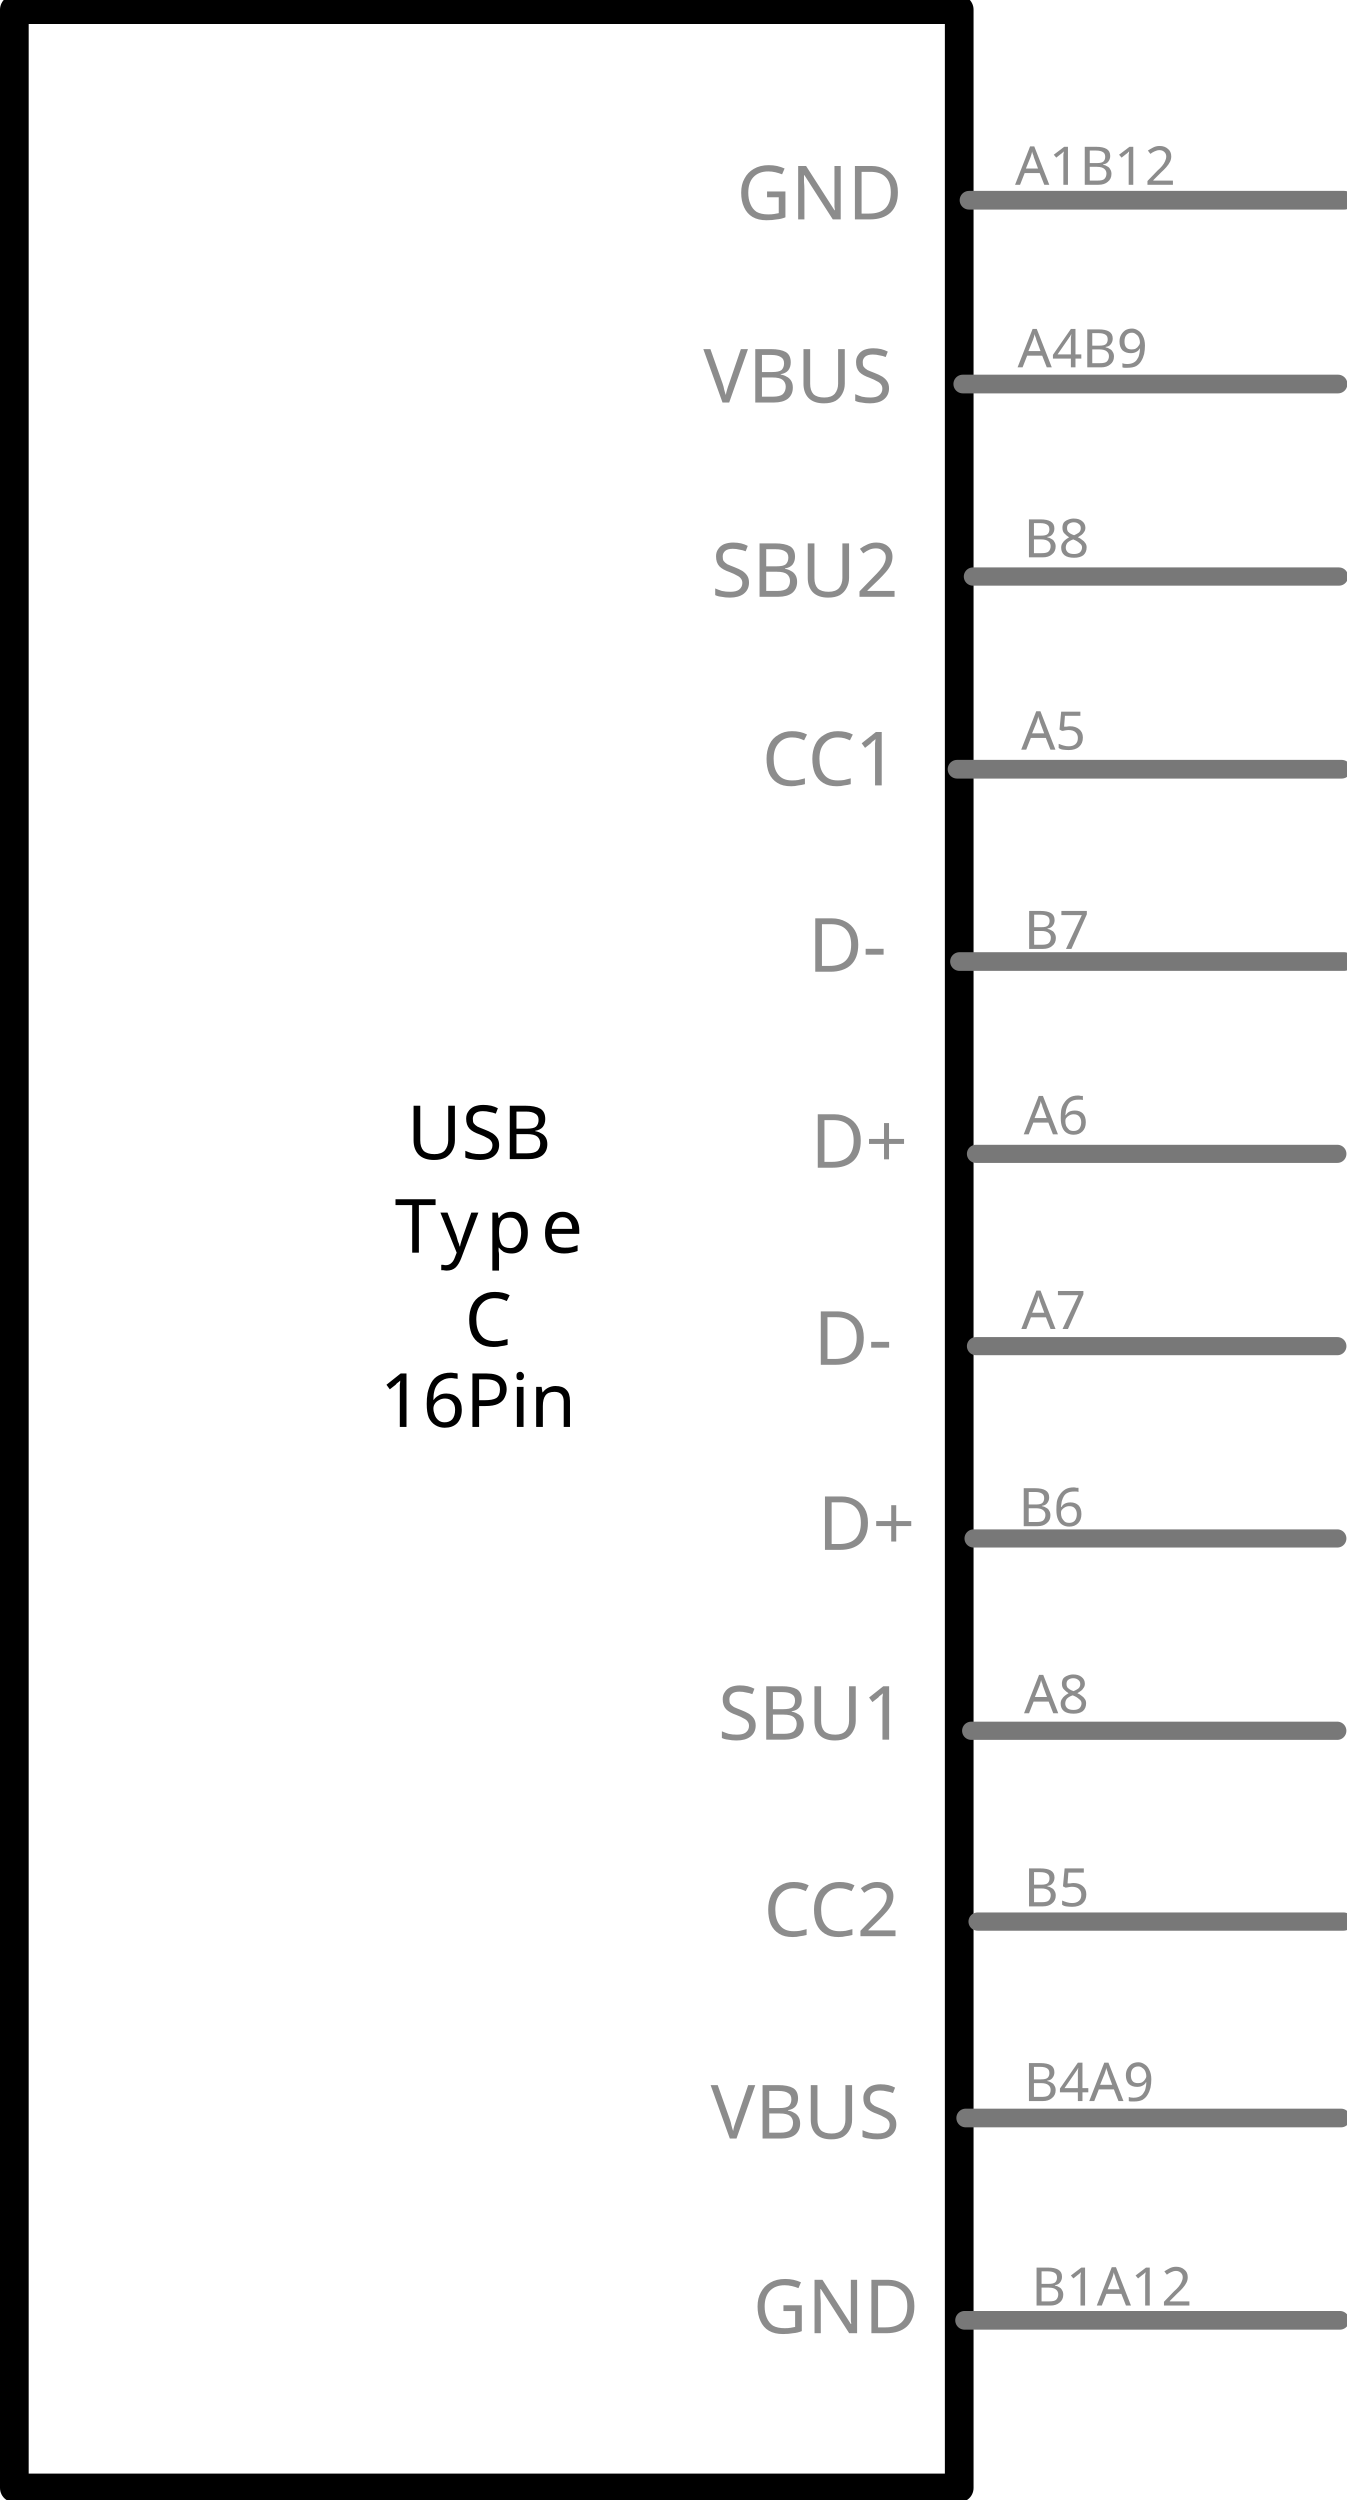
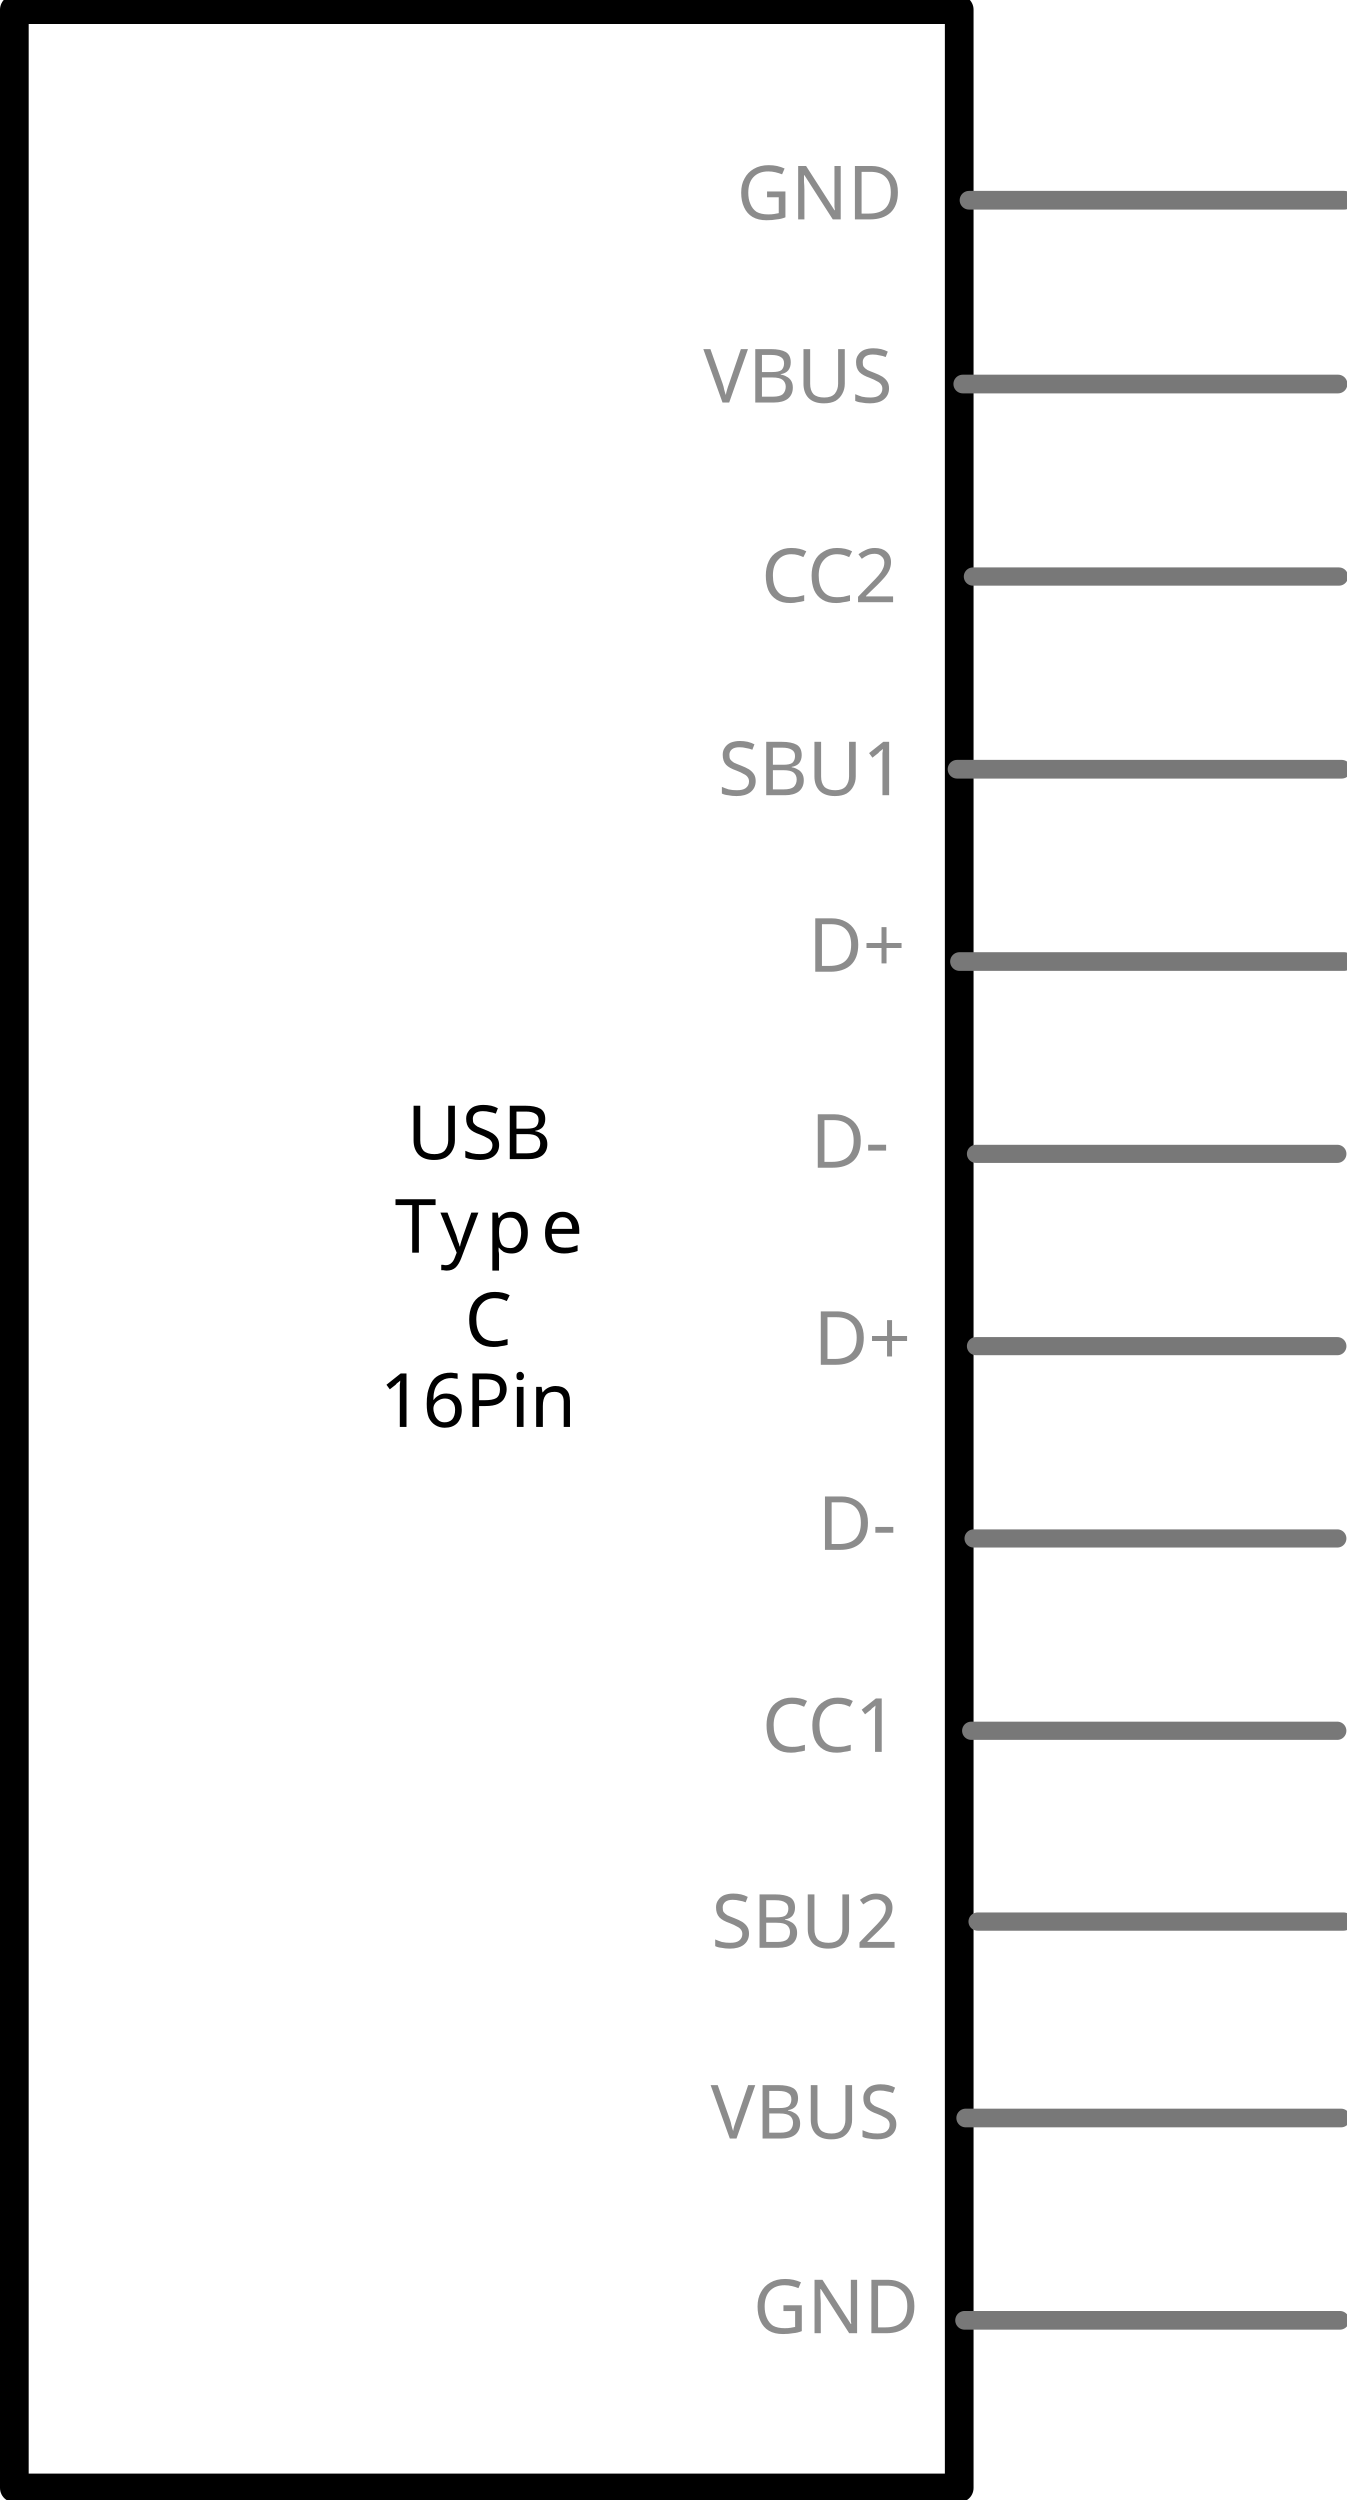
<svg xmlns="http://www.w3.org/2000/svg" gorn="0" height="1.3in" id="Layer_1" version="1.2" viewBox="0 0 50.4 93.6" width="0.7in" x="0px" xml:space="preserve" y="0px">
  <defs id="defs169" />
  <g gorn="0.2" id="schematic">
    <rect fill="none" height="92.788" stroke="#000000" stroke-linecap="round" stroke-linejoin="round" stroke-width="1.074" width="35.376" x="0.537" y="0.361" id="rect6" />
    <text font-family="DroidSans" font-size="2.8px" gorn="0.2.1.0.0" id="label" x="15.233" y="43.4">USB</text>
    <g transform="matrix(1 0 0 1 14.7766 46.9)" id="g17">
      <g id="g15">
        <text font-family="'DroidSans'" font-size="2.8" id="text13">T</text>
      </g>
    </g>
    <g transform="matrix(1 0 0 1 16.489 46.9)" id="g23">
      <g id="g21">
        <text font-family="'DroidSans'" font-size="2.8" id="text19">y</text>
      </g>
    </g>
    <g transform="matrix(1 0 0 1 18.1994 46.9)" id="g29">
      <g id="g27">
        <text font-family="'DroidSans'" font-size="2.8" id="text25">p</text>
      </g>
    </g>
    <g transform="matrix(1 0 0 1 20.2502 46.9)" id="g35">
      <g id="g33">
        <text font-family="'DroidSans'" font-size="2.8" id="text31">e</text>
      </g>
    </g>
    <g transform="matrix(1 0 0 1 17.3947 50.4)" id="g41">
      <g id="g39">
        <text font-family="'DroidSans'" font-size="2.8" id="text37">C</text>
        <text font-family="DroidSans" font-size="2.8px" id="text37-5" x="-3.176" y="3.023">16Pin</text>
      </g>
    </g>
    <line fill="none" stroke="#787878" stroke-linecap="round" stroke-linejoin="round" stroke-width="0.7" x1="35.832" x2="50.232" y1="28.8" y2="28.8" id="line43" />
-     <rect fill="none" gorn="0.2.8" height="0.7" id="connector3pin" width="14.4" x="36" y="28.45" />
-     <text fill="#8c8c8c" font-family="DroidSans" font-size="2.8px" gorn="0.2.10.0.0" id="label9" x="28.527" y="29.409">CC1</text>
-     <text fill="#8c8c8c" font-family="DroidSans" font-size="2.8px" gorn="0.2.10.0.0" id="label9-0" x="30.258" y="36.383">D-</text>
-     <text fill="#8c8c8c" font-family="DroidSans" font-size="2.8px" gorn="0.2.10.0.0" id="label9-4" x="26.638" y="22.344">SBU2</text>
-     <text fill="#8c8c8c" font-family="DroidSans" font-size="2.8px" gorn="0.2.10.0.0" id="label9-4-1" x="38.339" y="71.377" style="font-style:normal;font-variant:normal;font-weight:normal;font-stretch:normal;font-size:2px;font-family:DroidSans;-inkscape-font-specification:'DroidSans, Normal';font-variant-ligatures:normal;font-variant-caps:normal;font-variant-numeric:normal;font-variant-east-asian:normal;fill:#8c8c8c">B5</text>
-     <text fill="#8c8c8c" font-family="DroidSans" font-size="2.8px" gorn="0.2.10.0.0" id="label9-4-1-7" x="38.339" y="64.145" style="font-style:normal;font-variant:normal;font-weight:normal;font-stretch:normal;font-size:2px;font-family:DroidSans;-inkscape-font-specification:'DroidSans, Normal';font-variant-ligatures:normal;font-variant-caps:normal;font-variant-numeric:normal;font-variant-east-asian:normal;fill:#8c8c8c">A8</text>
-     <text fill="#8c8c8c" font-family="DroidSans" font-size="2.8px" gorn="0.2.10.0.0" id="label9-4-1-7-3" x="38.14" y="57.141" style="font-style:normal;font-variant:normal;font-weight:normal;font-stretch:normal;font-size:2px;font-family:DroidSans;-inkscape-font-specification:'DroidSans, Normal';font-variant-ligatures:normal;font-variant-caps:normal;font-variant-numeric:normal;font-variant-east-asian:normal;fill:#8c8c8c">B6</text>
-     <text fill="#8c8c8c" font-family="DroidSans" font-size="2.8px" gorn="0.2.10.0.0" id="label9-4-1-7-3-9" x="38.24" y="49.76" style="font-style:normal;font-variant:normal;font-weight:normal;font-stretch:normal;font-size:2px;font-family:DroidSans;-inkscape-font-specification:'DroidSans, Normal';font-variant-ligatures:normal;font-variant-caps:normal;font-variant-numeric:normal;font-variant-east-asian:normal;fill:#8c8c8c">A7</text>
-     <text fill="#8c8c8c" font-family="DroidSans" font-size="2.8px" gorn="0.2.10.0.0" id="label9-4-1-7-3-9-2" x="38.328" y="42.469" style="font-style:normal;font-variant:normal;font-weight:normal;font-stretch:normal;font-size:2px;font-family:DroidSans;-inkscape-font-specification:'DroidSans, Normal';font-variant-ligatures:normal;font-variant-caps:normal;font-variant-numeric:normal;font-variant-east-asian:normal;fill:#8c8c8c">A6</text>
-     <text fill="#8c8c8c" font-family="DroidSans" font-size="2.8px" gorn="0.2.10.0.0" id="label9-4-1-7-3-9-2-1" x="38.343" y="35.527" style="font-style:normal;font-variant:normal;font-weight:normal;font-stretch:normal;font-size:2px;font-family:DroidSans;-inkscape-font-specification:'DroidSans, Normal';font-variant-ligatures:normal;font-variant-caps:normal;font-variant-numeric:normal;font-variant-east-asian:normal;fill:#8c8c8c">B7</text>
-     <text fill="#8c8c8c" font-family="DroidSans" font-size="2.8px" gorn="0.2.10.0.0" id="label9-4-1-7-3-9-2-1-8" x="38.235" y="28.067" style="font-style:normal;font-variant:normal;font-weight:normal;font-stretch:normal;font-size:2px;font-family:DroidSans;-inkscape-font-specification:'DroidSans, Normal';font-variant-ligatures:normal;font-variant-caps:normal;font-variant-numeric:normal;font-variant-east-asian:normal;fill:#8c8c8c">A5</text>
-     <text fill="#8c8c8c" font-family="DroidSans" font-size="2.8px" gorn="0.2.10.0.0" id="label9-4-1-7-3-9-2-1-8-1" x="38.335" y="20.869" style="font-style:normal;font-variant:normal;font-weight:normal;font-stretch:normal;font-size:2px;font-family:DroidSans;-inkscape-font-specification:'DroidSans, Normal';font-variant-ligatures:normal;font-variant-caps:normal;font-variant-numeric:normal;font-variant-east-asian:normal;fill:#8c8c8c">B8</text>
+     <rect fill="none" gorn="0.2.8" height="0.7" id="connector8pin" width="14.4" x="36" y="28.45" />
+     <text fill="#8c8c8c" font-family="DroidSans" font-size="2.8px" gorn="0.2.10.0.0" id="label9" x="28.527" y="65.591">CC1</text>
+     <text fill="#8c8c8c" font-family="DroidSans" font-size="2.8px" gorn="0.2.10.0.0" id="label9-0" x="30.258" y="36.383">D+</text>
+     <text fill="#8c8c8c" font-family="DroidSans" font-size="2.8px" gorn="0.2.10.0.0" id="label9-4" x="26.638" y="72.927">SBU2</text>
    <line fill="none" stroke="#787878" stroke-linecap="round" stroke-linejoin="round" stroke-width="0.7" x1="35.923" x2="50.323" y1="36" y2="36" id="line52" />
-     <rect fill="none" gorn="0.2.12" height="0.7" id="connector4pin" width="14.4" x="36" y="35.65" />
+     <rect fill="none" gorn="0.2.12" height="0.7" id="connector7pin" width="14.4" x="36" y="35.65" />
    <line fill="none" stroke="#787878" stroke-linecap="round" stroke-linejoin="round" stroke-width="0.679" x1="36.54" x2="50.071" y1="43.2" y2="43.2" id="line74" />
-     <rect fill="none" gorn="0.2.18" height="0.7" id="connector5pin" width="14.4" x="36" y="42.85" />
-     <text fill="#8c8c8c" font-family="DroidSans" font-size="2.8px" gorn="0.2.20.0.0" id="label11" x="30.35" y="43.718">D+</text>
+     <rect fill="none" gorn="0.2.18" height="0.7" id="connector6pin" width="14.4" x="36" y="42.85" />
+     <text fill="#8c8c8c" font-family="DroidSans" font-size="2.8px" gorn="0.2.20.0.0" id="label11" x="30.35" y="43.718">D-</text>
    <line fill="none" stroke="#787878" stroke-linecap="round" stroke-linejoin="round" stroke-width="0.679" x1="36.54" x2="50.071" y1="50.4" y2="50.4" id="line83" />
-     <rect fill="none" gorn="0.2.22" height="0.7" id="connector6pin" width="14.4" x="36" y="50.05" />
-     <text fill="#8c8c8c" font-family="DroidSans" font-size="2.8px" gorn="0.2.24.0.0" id="label12" x="30.466" y="51.1">D-</text>
+     <rect fill="none" gorn="0.2.22" height="0.7" id="connector5pin" width="14.4" x="36" y="50.05" />
+     <text fill="#8c8c8c" font-family="DroidSans" font-size="2.8px" gorn="0.2.24.0.0" id="label12" x="30.466" y="51.1">D+</text>
    <line fill="none" stroke="#787878" stroke-linecap="round" stroke-linejoin="round" stroke-width="0.681" x1="36.451" x2="50.069" y1="57.6" y2="57.6" id="line92" />
-     <rect fill="none" gorn="0.2.26" height="0.7" id="connector7pin" width="14.4" x="36" y="57.25" />
-     <text fill="#8c8c8c" font-family="DroidSans" font-size="2.8px" gorn="0.2.28.0.0" id="label13-3" x="26.886" y="65.135">SBU1</text>
-     <text fill="#8c8c8c" font-family="DroidSans" font-size="2.8px" gorn="0.2.28.0.0" id="label13" x="30.623" y="58.027">D+</text>
-     <text fill="#8c8c8c" font-family="DroidSans" font-size="2.8px" gorn="0.2.28.0.0" id="label13-3-1" x="28.591" y="72.492">CC2</text>
+     <rect fill="none" gorn="0.2.26" height="0.7" id="connector4pin" width="14.4" x="36" y="57.25" />
+     <text fill="#8c8c8c" font-family="DroidSans" font-size="2.8px" gorn="0.2.28.0.0" id="label13-3" x="26.886" y="29.773">SBU1</text>
+     <text fill="#8c8c8c" font-family="DroidSans" font-size="2.8px" gorn="0.2.28.0.0" id="label13" x="30.623" y="58.027">D-</text>
+     <text fill="#8c8c8c" font-family="DroidSans" font-size="2.8px" gorn="0.2.28.0.0" id="label13-3-1" x="28.499" y="22.548">CC2</text>
    <line fill="none" stroke="#787878" stroke-linecap="round" stroke-linejoin="round" stroke-width="0.683" x1="36.362" x2="50.067" y1="64.8" y2="64.8" id="line101" />
-     <rect fill="none" gorn="0.2.30" height="0.7" id="connector8pin" width="14.4" x="36" y="64.45" />
+     <rect fill="none" gorn="0.2.30" height="0.7" id="connector3pin" width="14.4" x="36" y="64.45" />
    <line fill="none" stroke="#787878" stroke-linecap="round" stroke-linejoin="round" stroke-width="0.683" x1="36.426" x2="50.131" y1="21.586" y2="21.586" id="line101-6" />
-     <rect fill="none" gorn="0.2.30" height="0.7" id="connector2pin" width="14.4" x="36.064" y="21.236" />
+     <rect fill="none" gorn="0.2.30" height="0.7" id="connector9pin" width="14.4" x="36.064" y="21.236" />
    <line fill="none" stroke="#787878" stroke-linecap="round" stroke-linejoin="round" stroke-width="0.7" x1="50.096" x2="36.046" y1="14.378" y2="14.378" id="line123" />
-     <rect fill="none" gorn="0.2.36" height="14.4" id="connector1pin" width="0.7" x="13.853" y="-50.271" transform="rotate(90)" />
+     <rect fill="none" gorn="0.2.36" height="14.4" id="connector10pin" width="0.7" x="13.853" y="-50.271" transform="rotate(90)" />
    <text fill="#8c8c8c" font-family="DroidSans" font-size="2.8px" gorn="0.2.38.0.0.0.0.0.0.0.0" id="label8" x="26.333" y="15.07">VBUS</text>
    <line fill="none" stroke="#787878" stroke-linecap="round" stroke-linejoin="round" stroke-width="0.7" x1="50.33" x2="36.28" y1="7.497" y2="7.497" id="line123-1" />
-     <rect fill="none" gorn="0.2.36" height="14.4" id="connector0pin" width="0.7" x="6.972" y="-50.505" transform="rotate(90)" />
+     <rect fill="none" gorn="0.2.36" height="14.4" id="connector11pin" width="0.7" x="6.972" y="-50.505" transform="rotate(90)" />
    <text fill="#8c8c8c" font-family="DroidSans" font-size="2.8px" gorn="0.2.38.0.0.0.0.0.0.0.0" id="label8-9" x="27.58" y="8.214">GND</text>
-     <text fill="#8c8c8c" font-family="DroidSans" font-size="2.8px" gorn="0.2.38.0.0.0.0.0.0.0.0" id="label8-9-2" x="38.623" y="86.323" style="font-style:normal;font-variant:normal;font-weight:normal;font-stretch:normal;font-size:2px;font-family:DroidSans;-inkscape-font-specification:'DroidSans, Normal';font-variant-ligatures:normal;font-variant-caps:normal;font-variant-numeric:normal;font-variant-east-asian:normal;fill:#8c8c8c">B1A12</text>
-     <text fill="#8c8c8c" font-family="DroidSans" font-size="2.8px" gorn="0.2.38.0.0.0.0.0.0.0.0" id="label8-9-2-0" x="38.334" y="78.666" style="font-style:normal;font-variant:normal;font-weight:normal;font-stretch:normal;font-size:2px;font-family:DroidSans;-inkscape-font-specification:'DroidSans, Normal';font-variant-ligatures:normal;font-variant-caps:normal;font-variant-numeric:normal;font-variant-east-asian:normal;fill:#8c8c8c">B4A9</text>
-     <text fill="#8c8c8c" font-family="DroidSans" font-size="2.8px" gorn="0.2.38.0.0.0.0.0.0.0.0" id="label8-9-2-9" x="38.003" y="6.919" style="font-style:normal;font-variant:normal;font-weight:normal;font-stretch:normal;font-size:2px;font-family:DroidSans;-inkscape-font-specification:'DroidSans, Normal';font-variant-ligatures:normal;font-variant-caps:normal;font-variant-numeric:normal;font-variant-east-asian:normal;fill:#8c8c8c">A1B12</text>
-     <text fill="#8c8c8c" font-family="DroidSans" font-size="2.8px" gorn="0.2.38.0.0.0.0.0.0.0.0" id="label8-9-2-0-8" x="38.099" y="13.754" style="font-style:normal;font-variant:normal;font-weight:normal;font-stretch:normal;font-size:2px;font-family:DroidSans;-inkscape-font-specification:'DroidSans, Normal';font-variant-ligatures:normal;font-variant-caps:normal;font-variant-numeric:normal;font-variant-east-asian:normal;fill:#8c8c8c">A4B9</text>
    <line fill="none" stroke="#787878" stroke-linecap="round" stroke-linejoin="round" stroke-width="0.7" x1="50.206" x2="36.156" y1="79.298" y2="79.298" id="line144" />
-     <rect fill="none" gorn="0.2.40" height="14.4" id="connector10pin" width="0.7" x="79.123" y="-50.381" transform="rotate(90)" />
+     <rect fill="none" gorn="0.2.40" height="14.4" id="connector1pin" width="0.7" x="79.123" y="-50.381" transform="rotate(90)" />
    <text fill="#8c8c8c" font-family="DroidSans" font-size="2.8px" gorn="0.2.42.0.0.0.0.0.0.0.0" id="label7" y="80.066" x="26.606">VBUS</text>
    <line fill="none" stroke="#787878" stroke-linecap="round" stroke-linejoin="round" stroke-width="0.7" x1="50.164" x2="36.114" y1="86.873" y2="86.873" id="line144-5" />
-     <rect fill="none" gorn="0.2.40" height="14.4" id="connector11pin" width="0.7" x="86.698" y="-50.339" transform="rotate(90)" />
+     <rect fill="none" gorn="0.2.40" height="14.4" id="connector0pin" width="0.7" x="86.698" y="-50.339" transform="rotate(90)" />
    <text fill="#8c8c8c" font-family="DroidSans" font-size="2.8px" gorn="0.2.42.0.0.0.0.0.0.0.0" id="label7-3" x="28.193" y="87.358">GND</text>
    <line fill="none" stroke="#787878" stroke-linecap="round" stroke-linejoin="round" stroke-width="0.683" x1="36.601" x2="50.306" y1="71.944" y2="71.944" id="line101-8" />
-     <rect fill="none" gorn="0.2.30" height="0.7" id="connector9pin" width="14.4" x="36.239" y="71.594" />
+     <rect fill="none" gorn="0.2.30" height="0.7" id="connector2pin" width="14.4" x="36.239" y="71.594" />
    <text xml:space="preserve" transform="scale(0.75)" id="text74705" style="font-size:2.667px;font-family:DroidSans;-inkscape-font-specification:'DroidSans, Normal';white-space:pre;shape-inside:url(#rect74707);display:inline;opacity:1;fill:#1f7a34;fill-rule:evenodd;stroke-width:0.96;stroke-linejoin:round;stroke-miterlimit:3.9" />
  </g>
</svg>
